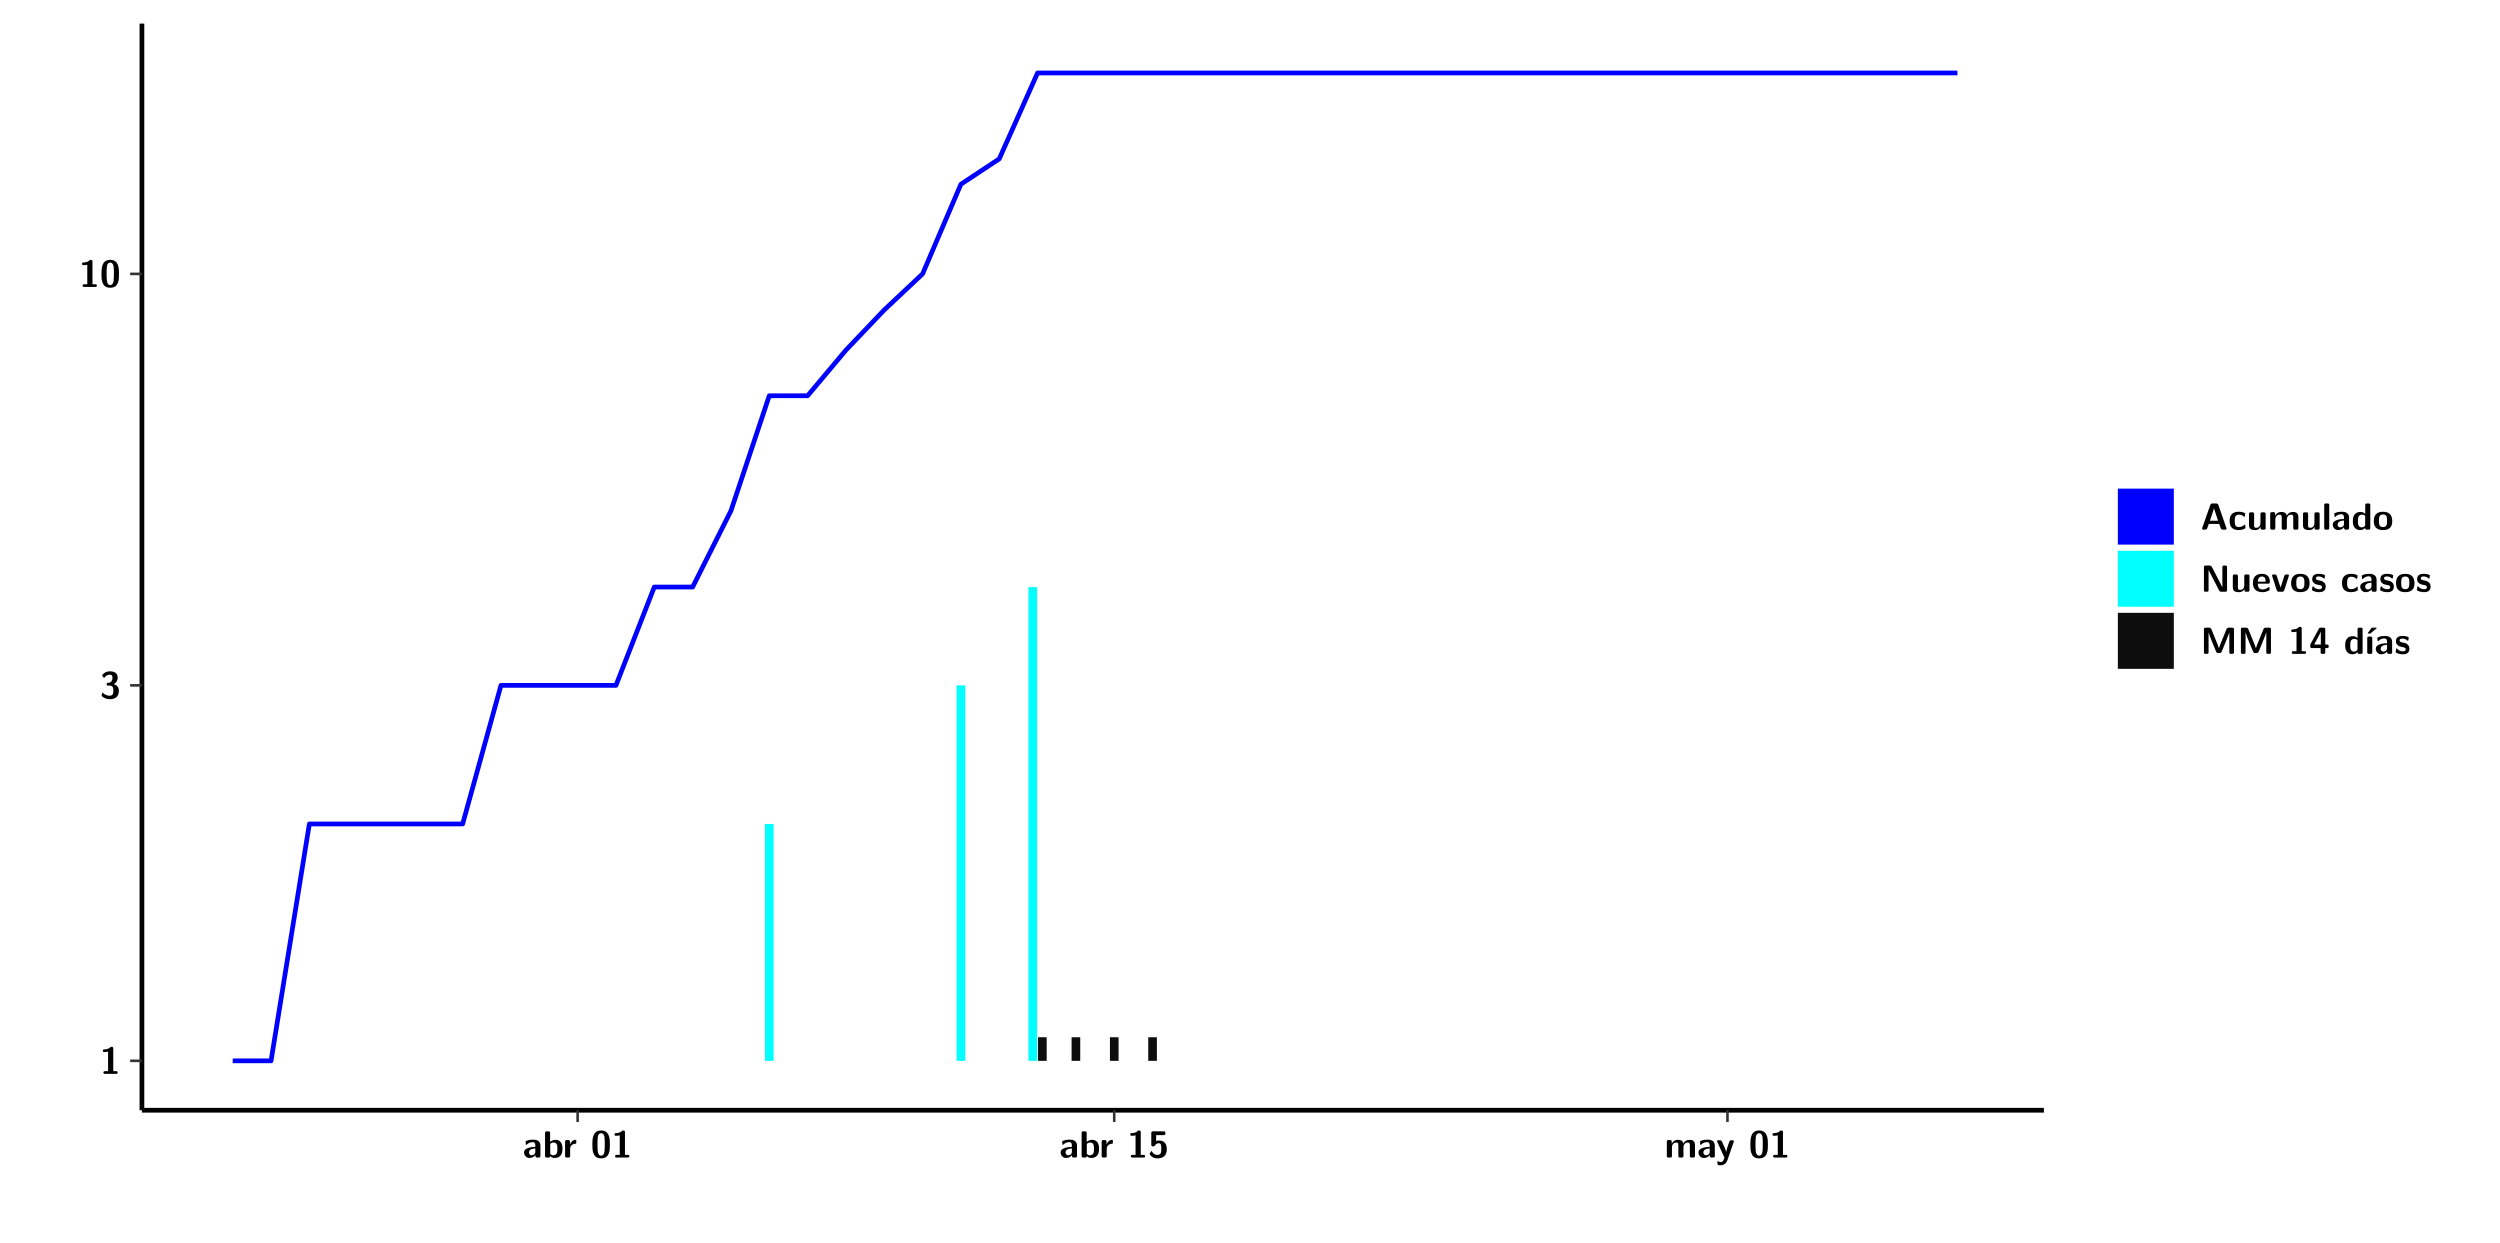
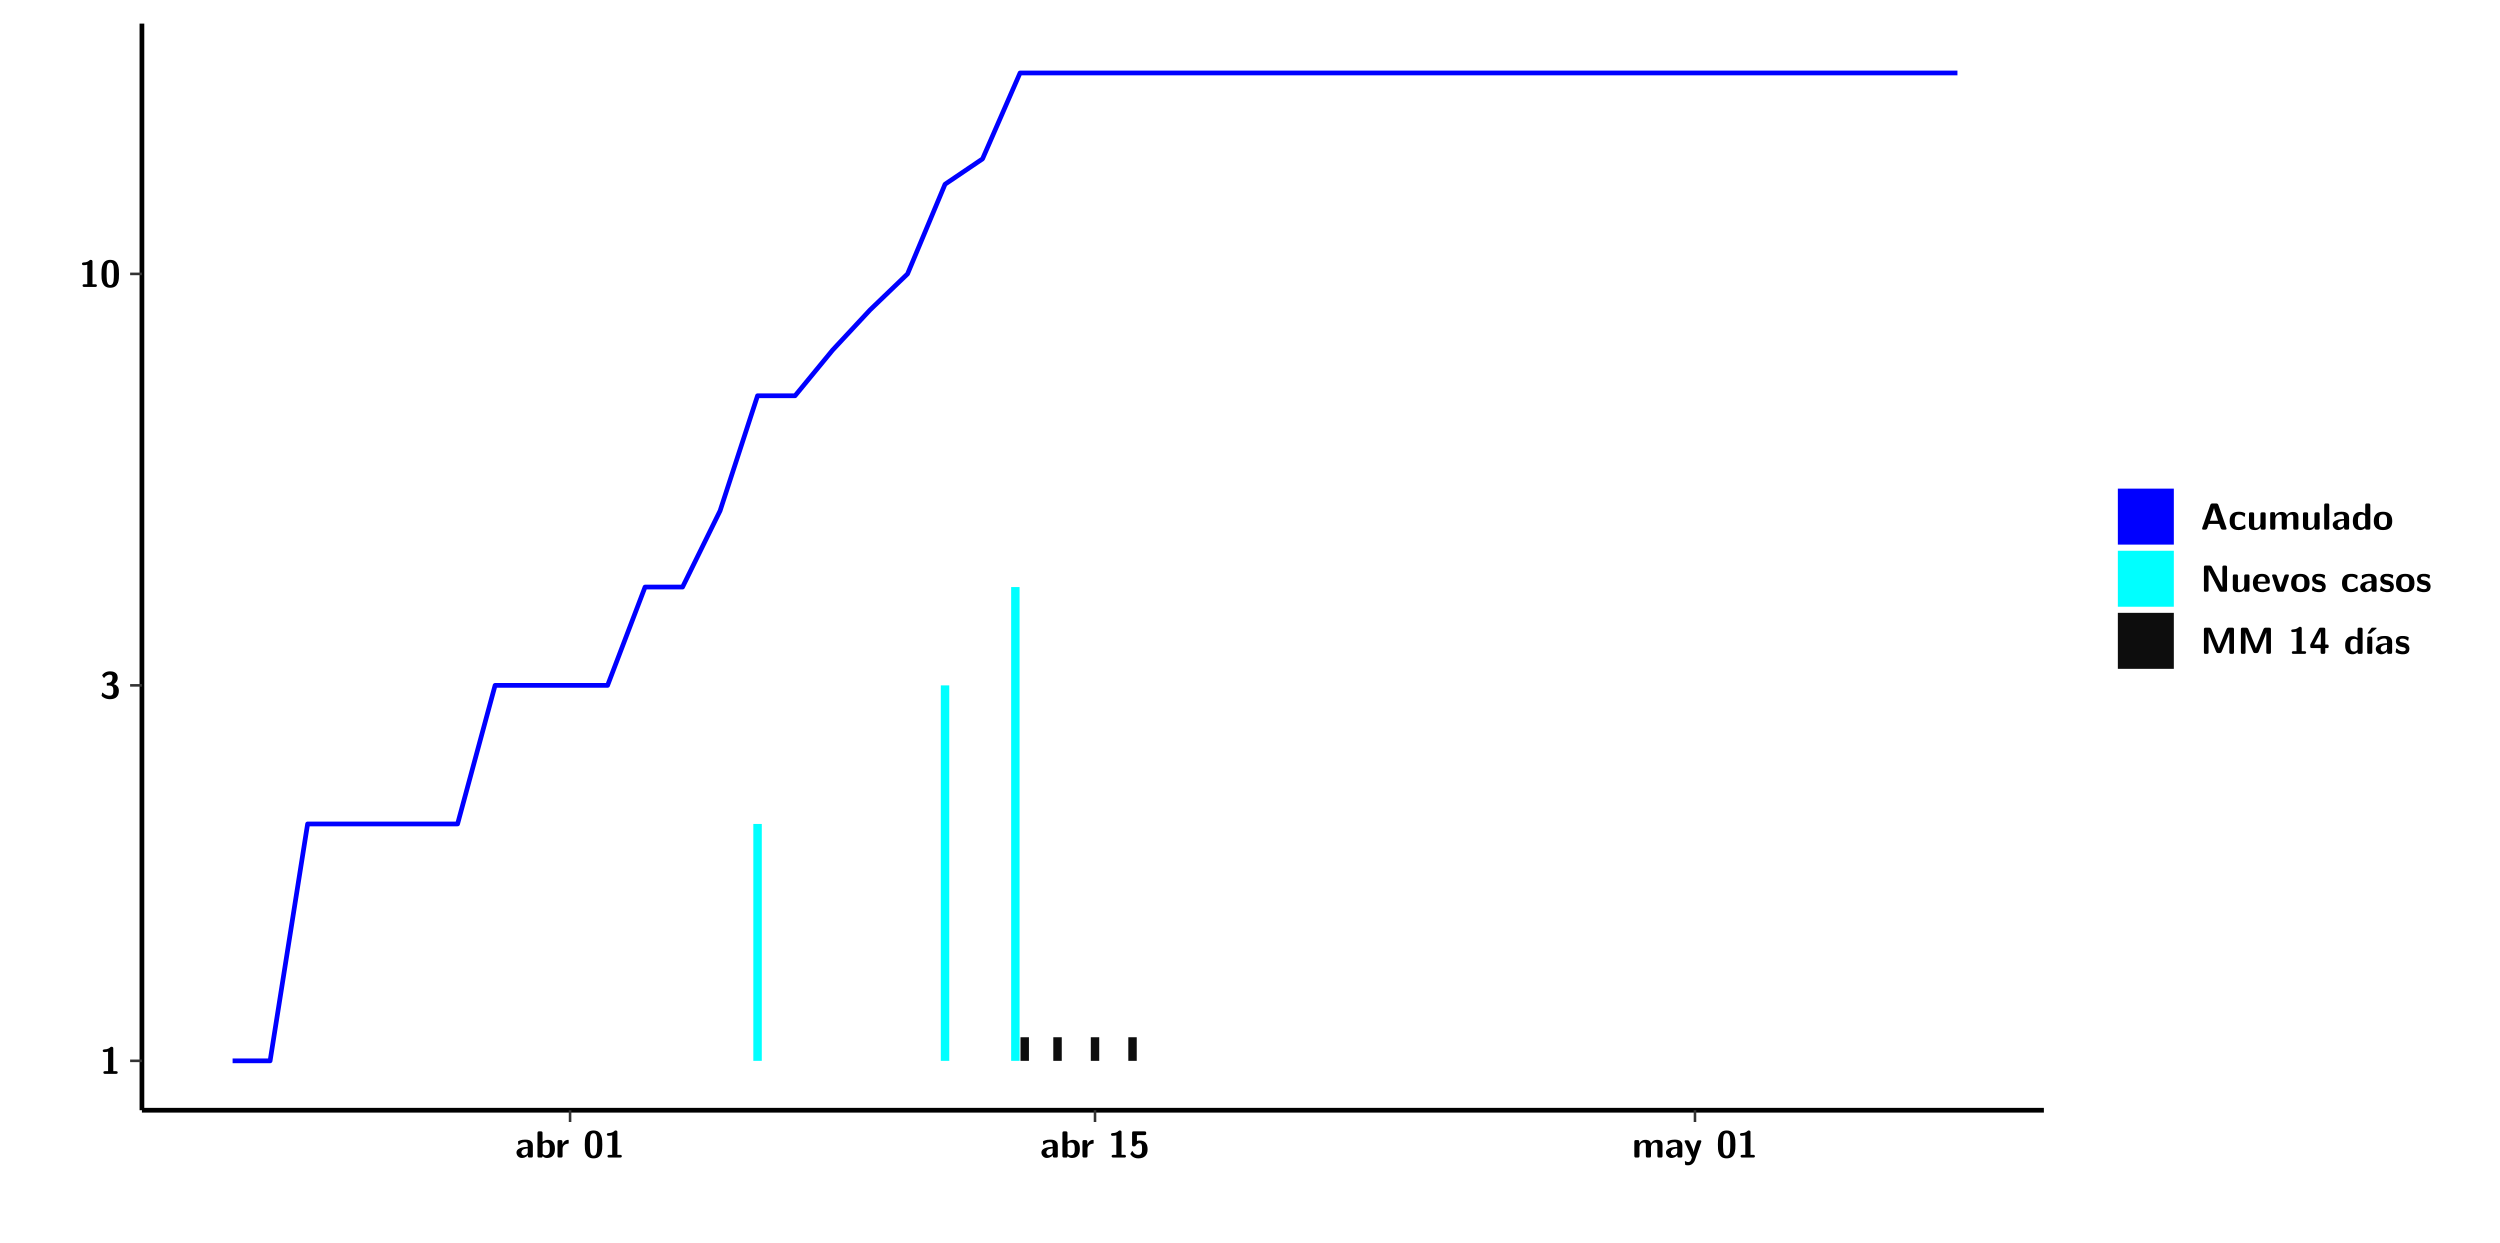
<svg xmlns="http://www.w3.org/2000/svg" xmlns:xlink="http://www.w3.org/1999/xlink" width="579.653pt" height="288pt" viewBox="0 0 579.653 288" version="1.1">
  <defs>
    <g>
      <symbol overflow="visible" id="glyph0-0">
        <path style="stroke:none;" d="" />
      </symbol>
      <symbol overflow="visible" id="glyph0-1">
        <path style="stroke:none;" d="M 3.109 -5.859 C 3.109 -6.016 3.109 -6.281 2.719 -6.281 C 2.547 -6.281 2.516 -6.266 2.406 -6.156 C 2.25 -6.016 1.922 -5.688 1.047 -5.672 C 0.891 -5.672 0.672 -5.609 0.672 -5.359 C 0.672 -5.047 0.969 -5.047 1.094 -5.047 C 1.344 -5.047 1.656 -5.078 1.906 -5.156 L 1.906 -0.625 L 1.234 -0.625 C 1.109 -0.625 0.812 -0.625 0.812 -0.312 C 0.812 0 1.109 0 1.234 0 L 3.719 0 C 3.828 0 4.141 0 4.141 -0.312 C 4.141 -0.625 3.828 -0.625 3.719 -0.625 L 3.109 -0.625 Z M 3.109 -5.859 " />
      </symbol>
      <symbol overflow="visible" id="glyph0-2">
        <path style="stroke:none;" d="M 0.844 -4.859 C 0.906 -4.766 0.953 -4.766 0.969 -4.766 C 1.031 -4.766 1.047 -4.797 1.094 -4.859 C 1.547 -5.5 2.172 -5.5 2.281 -5.5 C 2.844 -5.5 2.922 -5.203 2.922 -4.781 C 2.922 -4.656 2.922 -4.234 2.641 -3.906 C 2.438 -3.656 2.219 -3.641 1.953 -3.625 C 1.859 -3.609 1.688 -3.609 1.672 -3.578 C 1.609 -3.562 1.609 -3.5 1.609 -3.359 L 1.609 -3.203 C 1.609 -2.984 1.609 -2.969 1.844 -2.969 L 2.219 -2.969 C 3.031 -2.969 3.125 -2.469 3.125 -1.797 C 3.125 -1.203 3.062 -0.625 2.266 -0.625 C 1.984 -0.625 1.328 -0.688 0.75 -1.25 C 0.672 -1.328 0.656 -1.328 0.625 -1.328 C 0.531 -1.328 0.516 -1.25 0.516 -1.234 C 0.516 -1.234 0.406 -0.672 0.406 -0.625 C 0.406 -0.516 1.156 0.188 2.312 0.188 C 3.812 0.188 4.406 -0.609 4.406 -1.781 C 4.406 -2.562 3.984 -3.109 3.203 -3.297 C 3.906 -3.688 4.141 -4.266 4.141 -4.766 C 4.141 -6.156 2.891 -6.281 2.328 -6.281 C 1.125 -6.281 0.531 -5.422 0.531 -5.344 C 0.531 -5.297 0.594 -5.219 0.594 -5.219 Z M 0.844 -4.859 " />
      </symbol>
      <symbol overflow="visible" id="glyph0-3">
        <path style="stroke:none;" d="M 4.438 -3 C 4.438 -4.203 4.438 -6.281 2.406 -6.281 C 0.375 -6.281 0.375 -4.219 0.375 -3 C 0.375 -1.812 0.375 0.188 2.406 0.188 C 4.438 0.188 4.438 -1.781 4.438 -3 Z M 2.406 -0.438 C 1.75 -0.438 1.656 -1.25 1.625 -1.484 C 1.562 -1.953 1.562 -2.766 1.562 -3.125 C 1.562 -3.641 1.562 -4.203 1.625 -4.641 C 1.641 -4.875 1.734 -5.641 2.406 -5.641 C 3.047 -5.641 3.156 -4.906 3.188 -4.734 C 3.25 -4.281 3.25 -3.594 3.25 -3.125 C 3.25 -2.625 3.25 -1.953 3.188 -1.469 C 3.156 -1.234 3.062 -0.438 2.406 -0.438 Z M 2.406 -0.438 " />
      </symbol>
      <symbol overflow="visible" id="glyph0-4">
        <path style="stroke:none;" d="M 4.062 -2.766 C 4.062 -4.156 2.734 -4.156 2.297 -4.156 C 1.891 -4.156 1.453 -4.125 0.859 -3.891 C 0.672 -3.797 0.625 -3.781 0.625 -3.688 C 0.625 -3.625 0.688 -3.109 0.688 -3.047 C 0.703 -2.984 0.75 -2.938 0.812 -2.938 C 0.844 -2.938 0.875 -2.969 0.906 -3 C 1.281 -3.391 1.719 -3.578 2.266 -3.578 C 2.734 -3.578 2.875 -3.297 2.875 -2.781 L 2.875 -2.469 C 2.562 -2.469 0.266 -2.453 0.266 -1.172 C 0.266 -0.547 0.766 0.094 1.531 0.094 C 1.828 0.094 2.484 0.016 2.906 -0.594 L 2.906 -0.422 C 2.906 -0.141 2.969 0 3.328 0 L 3.641 0 C 3.984 0 4.062 -0.109 4.062 -0.422 Z M 2.875 -1.344 C 2.875 -0.531 2.047 -0.531 2.016 -0.531 C 1.641 -0.531 1.406 -0.844 1.406 -1.188 C 1.406 -2.047 2.625 -2.109 2.875 -2.109 Z M 2.875 -1.344 " />
      </symbol>
      <symbol overflow="visible" id="glyph0-5">
        <path style="stroke:none;" d="M 1.703 -5.656 C 1.703 -5.938 1.641 -6.078 1.281 -6.078 L 0.953 -6.078 C 0.641 -6.078 0.531 -5.984 0.531 -5.656 L 0.531 -0.422 C 0.531 -0.109 0.625 0 0.953 0 L 1.312 0 C 1.453 0 1.719 0 1.734 -0.344 C 2.125 0.094 2.578 0.094 2.719 0.094 C 4.578 0.094 4.578 -1.594 4.578 -2.031 C 4.578 -2.453 4.578 -4.109 2.938 -4.109 C 2.219 -4.109 1.781 -3.703 1.703 -3.625 Z M 1.734 -3.172 C 1.844 -3.281 2.109 -3.484 2.5 -3.484 C 3.391 -3.484 3.391 -2.672 3.391 -2.016 C 3.391 -1.375 3.391 -0.531 2.406 -0.531 C 2.047 -0.531 1.828 -0.75 1.734 -0.875 Z M 1.734 -3.172 " />
      </symbol>
      <symbol overflow="visible" id="glyph0-6">
        <path style="stroke:none;" d="M 1.703 -2.016 C 1.703 -2.844 2.391 -3.188 2.938 -3.219 C 3.109 -3.234 3.125 -3.234 3.125 -3.469 L 3.125 -3.875 C 3.125 -4.047 3.125 -4.109 2.969 -4.109 C 2.719 -4.109 2.078 -4.031 1.672 -3.078 L 1.656 -3.078 L 1.656 -3.641 C 1.656 -3.922 1.594 -4.062 1.234 -4.062 L 0.953 -4.062 C 0.641 -4.062 0.531 -3.969 0.531 -3.641 L 0.531 -0.422 C 0.531 -0.109 0.625 0 0.953 0 L 1.281 0 C 1.609 0 1.703 -0.109 1.703 -0.422 Z M 1.703 -2.016 " />
      </symbol>
      <symbol overflow="visible" id="glyph0-7">
        <path style="stroke:none;" d="M 1.859 -5.203 L 3.578 -5.203 C 4 -5.203 4 -5.406 4 -5.641 C 4 -5.875 4 -6.078 3.578 -6.078 L 1.141 -6.078 C 0.875 -6.078 0.734 -6.031 0.734 -5.688 L 0.734 -3 C 0.734 -2.609 0.922 -2.594 1.172 -2.594 C 1.391 -2.594 1.469 -2.594 1.594 -2.812 C 1.812 -3.141 2.109 -3.328 2.469 -3.328 C 3.047 -3.328 3.047 -2.656 3.047 -1.969 C 3.047 -1.297 3.047 -0.625 2.125 -0.625 C 1.844 -0.625 1.25 -0.703 0.906 -1.406 C 0.875 -1.453 0.844 -1.5 0.781 -1.5 C 0.719 -1.5 0.703 -1.469 0.656 -1.391 C 0.531 -1.188 0.328 -0.891 0.328 -0.828 C 0.328 -0.75 0.891 0.188 2.141 0.188 C 3.562 0.188 4.328 -0.516 4.328 -1.938 C 4.328 -3.094 3.844 -3.953 2.5 -3.953 C 2.281 -3.953 2.078 -3.922 1.859 -3.844 Z M 1.859 -5.203 " />
      </symbol>
      <symbol overflow="visible" id="glyph0-8">
        <path style="stroke:none;" d="M 7.062 -2.844 C 7.062 -3.75 6.672 -4.109 5.781 -4.109 C 5.156 -4.109 4.688 -3.828 4.359 -3.25 C 4.219 -4.078 3.484 -4.109 3.109 -4.109 C 2.938 -4.109 2.578 -4.109 2.188 -3.828 C 1.906 -3.625 1.734 -3.344 1.672 -3.203 L 1.672 -3.641 C 1.672 -3.922 1.609 -4.062 1.25 -4.062 L 0.953 -4.062 C 0.625 -4.062 0.531 -3.969 0.531 -3.641 L 0.531 -0.422 C 0.531 -0.109 0.625 0 0.953 0 L 1.297 0 C 1.625 0 1.719 -0.109 1.719 -0.422 L 1.719 -2.359 C 1.719 -3.141 2.25 -3.484 2.688 -3.484 C 3.109 -3.484 3.203 -3.297 3.203 -2.828 L 3.203 -0.422 C 3.203 -0.109 3.297 0 3.625 0 L 3.969 0 C 4.297 0 4.391 -0.109 4.391 -0.422 L 4.391 -2.359 C 4.391 -3.141 4.922 -3.484 5.359 -3.484 C 5.781 -3.484 5.875 -3.297 5.875 -2.828 L 5.875 -0.422 C 5.875 -0.109 5.969 0 6.297 0 L 6.641 0 C 6.984 0 7.062 -0.109 7.062 -0.422 Z M 7.062 -2.844 " />
      </symbol>
      <symbol overflow="visible" id="glyph0-9">
        <path style="stroke:none;" d="M 4.109 -3.609 C 4.141 -3.719 4.141 -3.734 4.141 -3.781 C 4.141 -4.016 3.906 -4.016 3.797 -4.016 L 3.609 -4.016 C 3.469 -4.016 3.266 -4.016 3.141 -3.812 C 3.109 -3.766 2.406 -1.828 2.359 -1.25 L 2.344 -1.25 C 2.312 -1.672 1.953 -2.484 1.562 -3.328 C 1.328 -3.891 1.266 -4.016 0.828 -4.016 L 0.594 -4.016 C 0.469 -4.016 0.25 -4.016 0.25 -3.781 C 0.25 -3.75 0.281 -3.688 0.297 -3.641 L 1.953 0 C 1.891 0.188 1.859 0.281 1.828 0.375 C 1.734 0.656 1.578 1.047 1.109 1.047 C 0.812 1.047 0.609 0.922 0.516 0.875 C 0.469 0.844 0.453 0.828 0.422 0.828 C 0.391 0.828 0.312 0.859 0.312 0.969 C 0.312 1.031 0.375 1.641 0.391 1.672 C 0.469 1.781 0.953 1.797 1.094 1.797 C 2.172 1.797 2.609 0.766 2.672 0.547 Z M 4.109 -3.609 " />
      </symbol>
      <symbol overflow="visible" id="glyph0-10">
        <path style="stroke:none;" d="M 4.156 -5.703 C 4.031 -6.078 3.766 -6.078 3.594 -6.078 L 2.828 -6.078 C 2.641 -6.078 2.391 -6.078 2.266 -5.703 L 0.406 -0.406 C 0.375 -0.297 0.375 -0.281 0.375 -0.234 C 0.375 0 0.594 0 0.703 0 L 1.031 0 C 1.188 0 1.453 0 1.578 -0.344 L 1.922 -1.328 L 4.344 -1.328 L 4.641 -0.484 C 4.75 -0.172 4.812 0 5.234 0 L 5.703 0 C 5.828 0 6.047 0 6.047 -0.234 C 6.047 -0.281 6.047 -0.297 6 -0.406 Z M 2.812 -3.938 C 2.938 -4.328 3.062 -4.656 3.125 -4.969 L 3.141 -4.969 C 3.188 -4.766 3.188 -4.75 3.25 -4.547 L 4.078 -2.078 L 2.188 -2.078 Z M 2.812 -3.938 " />
      </symbol>
      <symbol overflow="visible" id="glyph0-11">
        <path style="stroke:none;" d="M 4 -0.438 C 4 -0.531 3.969 -0.938 3.953 -1.047 C 3.953 -1.078 3.938 -1.172 3.844 -1.172 C 3.812 -1.172 3.797 -1.172 3.703 -1.078 C 3.562 -0.953 3.141 -0.594 2.422 -0.594 C 1.516 -0.594 1.516 -1.469 1.516 -2.031 C 1.516 -2.75 1.562 -3.484 2.453 -3.484 C 3.031 -3.484 3.266 -3.344 3.578 -3.078 C 3.688 -2.984 3.703 -2.984 3.734 -2.984 C 3.828 -2.984 3.844 -3.062 3.844 -3.094 C 3.859 -3.172 3.953 -3.656 3.953 -3.703 C 3.953 -3.781 3.891 -3.812 3.75 -3.891 C 3.328 -4.078 3.062 -4.156 2.453 -4.156 C 1.141 -4.156 0.328 -3.547 0.328 -2.016 C 0.328 -0.562 1.078 0.094 2.406 0.094 C 2.641 0.094 3.172 0.094 3.75 -0.203 C 4 -0.344 4 -0.344 4 -0.438 Z M 4 -0.438 " />
      </symbol>
      <symbol overflow="visible" id="glyph0-12">
        <path style="stroke:none;" d="M 4.391 -3.594 C 4.391 -3.875 4.328 -4.016 3.969 -4.016 L 3.609 -4.016 C 3.281 -4.016 3.188 -3.906 3.188 -3.594 L 3.188 -1.516 C 3.188 -0.938 2.891 -0.438 2.266 -0.438 C 1.766 -0.438 1.719 -0.562 1.719 -1.031 L 1.719 -3.594 C 1.719 -3.875 1.656 -4.016 1.297 -4.016 L 0.953 -4.016 C 0.625 -4.016 0.531 -3.922 0.531 -3.594 L 0.531 -1.109 C 0.531 -0.172 1.031 0.094 1.953 0.094 C 2.188 0.094 2.812 0.094 3.219 -0.656 L 3.219 -0.422 C 3.219 -0.141 3.281 0 3.641 0 L 3.969 0 C 4.297 0 4.391 -0.109 4.391 -0.422 Z M 4.391 -3.594 " />
      </symbol>
      <symbol overflow="visible" id="glyph0-13">
        <path style="stroke:none;" d="M 1.703 -5.656 C 1.703 -5.938 1.641 -6.078 1.281 -6.078 L 0.953 -6.078 C 0.641 -6.078 0.531 -5.984 0.531 -5.656 L 0.531 -0.422 C 0.531 -0.109 0.625 0 0.953 0 L 1.281 0 C 1.609 0 1.703 -0.109 1.703 -0.422 Z M 1.703 -5.656 " />
      </symbol>
      <symbol overflow="visible" id="glyph0-14">
        <path style="stroke:none;" d="M 4.375 -5.656 C 4.375 -5.938 4.312 -6.078 3.953 -6.078 L 3.625 -6.078 C 3.297 -6.078 3.203 -5.969 3.203 -5.656 L 3.203 -3.672 C 2.812 -4.047 2.375 -4.109 2.109 -4.109 C 0.328 -4.109 0.328 -2.422 0.328 -2 C 0.328 -1.594 0.328 0.094 2.062 0.094 C 2.422 0.094 2.812 -0.016 3.188 -0.406 C 3.188 -0.094 3.297 0 3.609 0 L 3.953 0 C 4.281 0 4.375 -0.109 4.375 -0.422 Z M 3.188 -1.094 C 3.188 -0.953 3.188 -0.875 2.922 -0.688 C 2.703 -0.547 2.5 -0.531 2.406 -0.531 C 1.516 -0.531 1.516 -1.344 1.516 -2 C 1.516 -2.656 1.516 -3.484 2.5 -3.484 C 2.75 -3.484 2.984 -3.391 3.188 -3.203 Z M 3.188 -1.094 " />
      </symbol>
      <symbol overflow="visible" id="glyph0-15">
        <path style="stroke:none;" d="M 4.547 -1.969 C 4.547 -3.406 3.844 -4.156 2.406 -4.156 C 0.953 -4.156 0.266 -3.391 0.266 -1.969 C 0.266 -0.547 1.031 0.094 2.406 0.094 C 3.781 0.094 4.547 -0.531 4.547 -1.969 Z M 2.406 -0.594 C 1.469 -0.594 1.469 -1.375 1.469 -2.078 C 1.469 -2.75 1.469 -3.531 2.406 -3.531 C 3.344 -3.531 3.344 -2.766 3.344 -2.078 C 3.344 -1.391 3.344 -0.594 2.406 -0.594 Z M 2.406 -0.594 " />
      </symbol>
      <symbol overflow="visible" id="glyph0-16">
        <path style="stroke:none;" d="M 2.656 -5.734 C 2.469 -6.078 2.203 -6.078 2.031 -6.078 L 1.219 -6.078 C 0.906 -6.078 0.797 -5.984 0.797 -5.656 L 0.797 -0.422 C 0.797 -0.109 0.891 0 1.219 0 L 1.453 0 C 1.781 0 1.875 -0.109 1.875 -0.422 L 1.875 -5.016 L 1.891 -5.016 L 4.297 -0.344 C 4.484 0 4.75 0 4.922 0 L 5.734 0 C 6.062 0 6.156 -0.109 6.156 -0.422 L 6.156 -5.656 C 6.156 -5.938 6.094 -6.078 5.734 -6.078 L 5.5 -6.078 C 5.156 -6.078 5.078 -5.969 5.078 -5.656 L 5.078 -1.062 L 5.062 -1.062 Z M 2.656 -5.734 " />
      </symbol>
      <symbol overflow="visible" id="glyph0-17">
        <path style="stroke:none;" d="M 3.781 -1.875 C 3.984 -1.875 4.203 -1.891 4.203 -2.281 C 4.203 -3.406 3.672 -4.156 2.359 -4.156 C 0.969 -4.156 0.266 -3.375 0.266 -2.047 C 0.266 -0.609 1.109 0.094 2.484 0.094 C 2.812 0.094 3.312 0.047 3.891 -0.234 C 4.078 -0.328 4.141 -0.359 4.141 -0.469 C 4.141 -0.531 4.125 -0.781 4.109 -0.844 C 4.078 -1.125 4.062 -1.125 3.984 -1.125 C 3.953 -1.125 3.938 -1.125 3.844 -1.047 C 3.328 -0.594 2.797 -0.531 2.516 -0.531 C 1.531 -0.531 1.422 -1.312 1.391 -1.875 Z M 1.406 -2.344 C 1.422 -2.875 1.609 -3.531 2.359 -3.531 C 3.062 -3.531 3.203 -3.031 3.219 -2.344 Z M 1.406 -2.344 " />
      </symbol>
      <symbol overflow="visible" id="glyph0-18">
        <path style="stroke:none;" d="M 4.109 -3.609 C 4.141 -3.719 4.141 -3.75 4.141 -3.766 C 4.141 -4.016 3.922 -4.016 3.797 -4.016 L 3.609 -4.016 C 3.25 -4.016 3.141 -3.891 3.062 -3.641 L 2.203 -0.984 L 1.328 -3.641 C 1.266 -3.828 1.203 -4.016 0.781 -4.016 L 0.578 -4.016 C 0.453 -4.016 0.234 -4.016 0.234 -3.766 C 0.234 -3.75 0.234 -3.719 0.266 -3.609 L 1.312 -0.375 C 1.438 0 1.703 0 1.859 0 L 2.5 0 C 2.672 0 2.938 0 3.062 -0.375 Z M 4.109 -3.609 " />
      </symbol>
      <symbol overflow="visible" id="glyph0-19">
        <path style="stroke:none;" d="M 3.469 -1.234 C 3.469 -1.734 3.203 -2.031 3.047 -2.172 C 2.703 -2.484 2.391 -2.547 2.031 -2.609 C 1.547 -2.703 1.188 -2.766 1.188 -3.109 C 1.188 -3.469 1.484 -3.547 1.828 -3.547 C 2.406 -3.547 2.719 -3.328 2.953 -3.125 C 3.047 -3.047 3.062 -3.047 3.094 -3.047 C 3.188 -3.047 3.203 -3.125 3.203 -3.156 C 3.219 -3.219 3.312 -3.719 3.312 -3.766 C 3.312 -3.906 2.844 -4.031 2.75 -4.062 C 2.406 -4.156 2.125 -4.156 1.891 -4.156 C 1.5 -4.156 0.328 -4.156 0.328 -2.906 C 0.328 -2.484 0.516 -2.219 0.75 -2 C 1.062 -1.734 1.406 -1.672 1.906 -1.562 C 2.156 -1.531 2.609 -1.453 2.609 -1.062 C 2.609 -0.656 2.266 -0.594 1.922 -0.594 C 1.531 -0.594 1.047 -0.703 0.625 -1.188 C 0.594 -1.234 0.562 -1.266 0.516 -1.266 C 0.422 -1.266 0.406 -1.188 0.391 -1.125 C 0.375 -1.016 0.266 -0.516 0.266 -0.422 C 0.266 -0.266 0.922 -0.062 0.922 -0.047 C 1.406 0.094 1.766 0.094 1.922 0.094 C 2.359 0.094 3.469 0.062 3.469 -1.234 Z M 3.469 -1.234 " />
      </symbol>
      <symbol overflow="visible" id="glyph0-20">
        <path style="stroke:none;" d="M 4.859 -2.859 C 4.688 -2.422 4.359 -1.609 4.281 -1.312 C 4.203 -1.625 3.844 -2.484 3.656 -2.953 L 2.531 -5.719 C 2.391 -6.078 2.109 -6.078 1.953 -6.078 L 1.219 -6.078 C 0.906 -6.078 0.797 -5.984 0.797 -5.656 L 0.797 -0.422 C 0.797 -0.109 0.891 0 1.219 0 L 1.453 0 C 1.781 0 1.875 -0.109 1.875 -0.422 L 1.875 -4.953 L 1.891 -4.953 C 1.984 -4.562 2.375 -3.578 2.578 -3.062 L 3.609 -0.562 C 3.766 -0.188 3.969 -0.188 4.266 -0.188 C 4.562 -0.188 4.781 -0.188 4.938 -0.562 L 6.062 -3.328 C 6.141 -3.531 6.625 -4.719 6.672 -4.953 L 6.688 -4.953 L 6.688 -0.422 C 6.688 -0.141 6.75 0 7.109 0 L 7.344 0 C 7.672 0 7.766 -0.109 7.766 -0.422 L 7.766 -5.656 C 7.766 -5.938 7.703 -6.078 7.344 -6.078 L 6.609 -6.078 C 6.391 -6.078 6.172 -6.062 6.016 -5.703 Z M 4.859 -2.859 " />
      </symbol>
      <symbol overflow="visible" id="glyph0-21">
        <path style="stroke:none;" d="M 0.344 -2.297 C 0.266 -2.172 0.266 -2.141 0.266 -1.984 L 0.266 -1.766 C 0.266 -1.484 0.328 -1.344 0.688 -1.344 L 2.672 -1.344 L 2.672 -0.422 C 2.672 -0.141 2.719 0 3.078 0 L 3.328 0 C 3.656 0 3.75 -0.109 3.75 -0.422 L 3.75 -1.344 L 4.125 -1.344 C 4.391 -1.344 4.547 -1.406 4.547 -1.75 C 4.547 -2.078 4.422 -2.172 4.125 -2.172 L 3.75 -2.172 L 3.75 -5.656 C 3.75 -5.984 3.656 -6.078 3.328 -6.078 L 2.688 -6.078 C 2.531 -6.078 2.391 -6.078 2.281 -5.875 Z M 1.188 -2.172 C 2.578 -4.75 2.672 -5.016 2.703 -5.156 L 2.719 -5.156 L 2.719 -2.172 Z M 1.188 -2.172 " />
      </symbol>
      <symbol overflow="visible" id="glyph0-22">
        <path style="stroke:none;" d="M 3.906 -5.844 C 3.953 -5.875 4 -5.922 4 -5.969 C 4 -6.078 3.906 -6.078 3.766 -6.078 L 3.047 -6.078 C 2.875 -6.078 2.859 -6.078 2.781 -5.984 L 2.031 -4.953 C 1.953 -4.859 1.953 -4.844 1.953 -4.828 C 1.953 -4.703 2.047 -4.703 2.188 -4.703 L 2.516 -4.703 Z M 3.906 -5.844 " />
      </symbol>
      <symbol overflow="visible" id="glyph0-23">
        <path style="stroke:none;" d="M 1.703 -3.594 C 1.703 -3.875 1.641 -4.016 1.281 -4.016 L 0.953 -4.016 C 0.641 -4.016 0.531 -3.922 0.531 -3.594 L 0.531 -0.422 C 0.531 -0.109 0.625 0 0.953 0 L 1.281 0 C 1.609 0 1.703 -0.109 1.703 -0.422 Z M 1.703 -3.594 " />
      </symbol>
    </g>
    <clipPath id="clip1">
      <path d="M 0 0 L 576.008 0 L 576.008 288 L 0 288 Z M 0 0 " />
    </clipPath>
    <clipPath id="clip2">
      <path d="M 32.906 5.477 L 473.898 5.477 L 473.898 257.414 L 32.906 257.414 Z M 32.906 5.477 " />
    </clipPath>
  </defs>
  <g id="surface1">
    <g clip-path="url(#clip1)" clip-rule="nonzero">
      <path style="fill-rule:nonzero;fill:rgb(100%,100%,100%);fill-opacity:1;stroke-width:0.598;stroke-linecap:round;stroke-linejoin:round;stroke:rgb(100%,100%,100%);stroke-opacity:1;stroke-miterlimit:10;" d="M 0 0 L 0 288.004 L 576.008 288.004 L 576.008 0 Z M 0 0 " transform="matrix(1,0,0,-1,0,288)" />
    </g>
    <g clip-path="url(#clip2)" clip-rule="nonzero">
      <path style=" stroke:none;fill-rule:nonzero;fill:rgb(100%,100%,100%);fill-opacity:1;" d="M 32.906 257.414 L 32.906 5.477 L 473.898 5.477 L 473.898 257.414 Z M 32.906 257.414 " />
    </g>
-     <path style=" stroke:none;fill-rule:nonzero;fill:rgb(0%,100%,100%);fill-opacity:1;" d="M 177.367 245.969 L 177.367 191.043 L 179.371 191.043 L 179.371 245.969 Z M 177.367 245.969 " />
-     <path style=" stroke:none;fill-rule:nonzero;fill:rgb(0%,100%,100%);fill-opacity:1;" d="M 221.801 245.969 L 221.801 158.914 L 223.805 158.914 L 223.805 245.969 Z M 221.801 245.969 " />
-     <path style=" stroke:none;fill-rule:nonzero;fill:rgb(0%,100%,100%);fill-opacity:1;" d="M 238.457 245.969 L 238.457 136.117 L 240.461 136.117 L 240.461 245.969 Z M 238.457 245.969 " />
-     <path style=" stroke:none;fill-rule:nonzero;fill:rgb(4.999%,4.999%,4.999%);fill-opacity:1;" d="M 240.68 245.969 L 240.68 240.496 L 242.684 240.496 L 242.684 245.969 Z M 240.68 245.969 " />
-     <path style=" stroke:none;fill-rule:nonzero;fill:rgb(4.999%,4.999%,4.999%);fill-opacity:1;" d="M 248.461 245.969 L 248.461 240.496 L 250.465 240.496 L 250.465 245.969 Z M 248.461 245.969 " />
-     <path style=" stroke:none;fill-rule:nonzero;fill:rgb(4.999%,4.999%,4.999%);fill-opacity:1;" d="M 257.348 245.969 L 257.348 240.496 L 259.352 240.496 L 259.352 245.969 Z M 257.348 245.969 " />
-     <path style=" stroke:none;fill-rule:nonzero;fill:rgb(4.999%,4.999%,4.999%);fill-opacity:1;" d="M 266.234 245.969 L 266.234 240.496 L 268.238 240.496 L 268.238 245.969 Z M 266.234 245.969 " />
-     <path style="fill:none;stroke-width:1.096;stroke-linecap:butt;stroke-linejoin:round;stroke:rgb(0%,0%,100%);stroke-opacity:1;stroke-miterlimit:10;" d="M 53.957 42.031 L 62.844 42.031 L 71.73 96.957 L 107.27 96.957 L 116.156 129.086 L 142.816 129.086 L 151.703 151.883 L 160.59 151.883 L 169.477 169.566 L 178.363 196.238 L 187.25 196.238 L 196.137 206.816 L 205.023 216.141 L 213.91 224.492 L 222.797 245.285 L 231.684 251.16 L 240.57 271.078 L 453.855 271.078 " transform="matrix(1,0,0,-1,0,288)" />
+     <path style=" stroke:none;fill-rule:nonzero;fill:rgb(0%,100%,100%);fill-opacity:1;" d="M 174.668 245.969 L 174.668 191.043 L 176.629 191.043 L 176.629 245.969 Z M 174.668 245.969 " />
+     <path style=" stroke:none;fill-rule:nonzero;fill:rgb(0%,100%,100%);fill-opacity:1;" d="M 218.137 245.969 L 218.137 158.914 L 220.098 158.914 L 220.098 245.969 Z M 218.137 245.969 " />
+     <path style=" stroke:none;fill-rule:nonzero;fill:rgb(0%,100%,100%);fill-opacity:1;" d="M 234.445 245.969 L 234.445 136.117 L 236.398 136.117 L 236.398 245.969 Z M 234.445 245.969 " />
+     <path style=" stroke:none;fill-rule:nonzero;fill:rgb(4.999%,4.999%,4.999%);fill-opacity:1;" d="M 236.617 245.969 L 236.617 240.496 L 238.57 240.496 L 238.57 245.969 Z M 236.617 245.969 " />
+     <path style=" stroke:none;fill-rule:nonzero;fill:rgb(4.999%,4.999%,4.999%);fill-opacity:1;" d="M 244.219 245.969 L 244.219 240.496 L 246.18 240.496 L 246.18 245.969 Z M 244.219 245.969 " />
+     <path style=" stroke:none;fill-rule:nonzero;fill:rgb(4.999%,4.999%,4.999%);fill-opacity:1;" d="M 252.914 245.969 L 252.914 240.496 L 254.867 240.496 L 254.867 245.969 Z M 252.914 245.969 " />
+     <path style=" stroke:none;fill-rule:nonzero;fill:rgb(4.999%,4.999%,4.999%);fill-opacity:1;" d="M 261.613 245.969 L 261.613 240.496 L 263.566 240.496 L 263.566 245.969 Z M 261.613 245.969 " />
+     <path style="fill:none;stroke-width:1.096;stroke-linecap:butt;stroke-linejoin:round;stroke:rgb(0%,0%,100%);stroke-opacity:1;stroke-miterlimit:10;" d="M 53.93 42.031 L 62.625 42.031 L 71.324 96.957 L 106.094 96.957 L 114.793 129.086 L 140.875 129.086 L 149.562 151.883 L 158.258 151.883 L 166.957 169.566 L 175.645 196.238 L 184.34 196.238 L 193.039 206.816 L 201.727 216.141 L 210.422 224.492 L 219.121 245.285 L 227.809 251.16 L 236.508 271.078 L 453.855 271.078 " transform="matrix(1,0,0,-1,0,288)" />
    <path style="fill:none;stroke-width:1.096;stroke-linecap:butt;stroke-linejoin:round;stroke:rgb(0%,0%,0%);stroke-opacity:1;stroke-miterlimit:10;" d="M 32.906 30.586 L 32.906 282.523 " transform="matrix(1,0,0,-1,0,288)" />
    <g style="fill:rgb(0%,0%,0%);fill-opacity:1;">
      <use xlink:href="#glyph0-1" x="23.153" y="248.986" />
    </g>
    <g style="fill:rgb(0%,0%,0%);fill-opacity:1;">
      <use xlink:href="#glyph0-2" x="23.153" y="161.933" />
    </g>
    <g style="fill:rgb(0%,0%,0%);fill-opacity:1;">
      <use xlink:href="#glyph0-1" x="18.331" y="66.531" />
      <use xlink:href="#glyph0-3" x="23.153" y="66.531" />
    </g>
    <path style="fill:none;stroke-width:0.598;stroke-linecap:butt;stroke-linejoin:round;stroke:rgb(20%,20%,20%);stroke-opacity:1;stroke-miterlimit:10;" d="M 30.168 42.031 L 32.906 42.031 " transform="matrix(1,0,0,-1,0,288)" />
    <path style="fill:none;stroke-width:0.598;stroke-linecap:butt;stroke-linejoin:round;stroke:rgb(20%,20%,20%);stroke-opacity:1;stroke-miterlimit:10;" d="M 30.168 129.086 L 32.906 129.086 " transform="matrix(1,0,0,-1,0,288)" />
    <path style="fill:none;stroke-width:0.598;stroke-linecap:butt;stroke-linejoin:round;stroke:rgb(20%,20%,20%);stroke-opacity:1;stroke-miterlimit:10;" d="M 30.168 224.492 L 32.906 224.492 " transform="matrix(1,0,0,-1,0,288)" />
    <path style="fill:none;stroke-width:1.096;stroke-linecap:butt;stroke-linejoin:round;stroke:rgb(0%,0%,0%);stroke-opacity:1;stroke-miterlimit:10;" d="M 32.906 30.586 L 473.898 30.586 " transform="matrix(1,0,0,-1,0,288)" />
-     <path style="fill:none;stroke-width:0.598;stroke-linecap:butt;stroke-linejoin:round;stroke:rgb(20%,20%,20%);stroke-opacity:1;stroke-miterlimit:10;" d="M 133.93 27.848 L 133.93 30.586 " transform="matrix(1,0,0,-1,0,288)" />
-     <path style="fill:none;stroke-width:0.598;stroke-linecap:butt;stroke-linejoin:round;stroke:rgb(20%,20%,20%);stroke-opacity:1;stroke-miterlimit:10;" d="M 258.344 27.848 L 258.344 30.586 " transform="matrix(1,0,0,-1,0,288)" />
-     <path style="fill:none;stroke-width:0.598;stroke-linecap:butt;stroke-linejoin:round;stroke:rgb(20%,20%,20%);stroke-opacity:1;stroke-miterlimit:10;" d="M 400.531 27.848 L 400.531 30.586 " transform="matrix(1,0,0,-1,0,288)" />
-     <g style="fill:rgb(0%,0%,0%);fill-opacity:1;">
-       <use xlink:href="#glyph0-4" x="121.24" y="268.394" />
-       <use xlink:href="#glyph0-5" x="125.843" y="268.394" />
-     </g>
-     <g style="fill:rgb(0%,0%,0%);fill-opacity:1;">
-       <use xlink:href="#glyph0-6" x="130.49" y="268.394" />
-     </g>
-     <g style="fill:rgb(0%,0%,0%);fill-opacity:1;">
-       <use xlink:href="#glyph0-3" x="136.971" y="268.394" />
-       <use xlink:href="#glyph0-1" x="141.793" y="268.394" />
-     </g>
-     <g style="fill:rgb(0%,0%,0%);fill-opacity:1;">
-       <use xlink:href="#glyph0-4" x="245.653" y="268.394" />
-       <use xlink:href="#glyph0-5" x="250.256" y="268.394" />
-     </g>
-     <g style="fill:rgb(0%,0%,0%);fill-opacity:1;">
-       <use xlink:href="#glyph0-6" x="254.903" y="268.394" />
-     </g>
-     <g style="fill:rgb(0%,0%,0%);fill-opacity:1;">
-       <use xlink:href="#glyph0-1" x="261.384" y="268.394" />
-       <use xlink:href="#glyph0-7" x="266.206" y="268.394" />
-     </g>
-     <g style="fill:rgb(0%,0%,0%);fill-opacity:1;">
-       <use xlink:href="#glyph0-8" x="385.94" y="268.394" />
-       <use xlink:href="#glyph0-4" x="393.538" y="268.394" />
-     </g>
-     <g style="fill:rgb(0%,0%,0%);fill-opacity:1;">
-       <use xlink:href="#glyph0-9" x="397.869" y="268.394" />
-     </g>
-     <g style="fill:rgb(0%,0%,0%);fill-opacity:1;">
-       <use xlink:href="#glyph0-3" x="405.47" y="268.394" />
-       <use xlink:href="#glyph0-1" x="410.292" y="268.394" />
+     <path style="fill:none;stroke-width:0.598;stroke-linecap:butt;stroke-linejoin:round;stroke:rgb(20%,20%,20%);stroke-opacity:1;stroke-miterlimit:10;" d="M 132.176 27.848 L 132.176 30.586 " transform="matrix(1,0,0,-1,0,288)" />
+     <path style="fill:none;stroke-width:0.598;stroke-linecap:butt;stroke-linejoin:round;stroke:rgb(20%,20%,20%);stroke-opacity:1;stroke-miterlimit:10;" d="M 253.891 27.848 L 253.891 30.586 " transform="matrix(1,0,0,-1,0,288)" />
+     <path style="fill:none;stroke-width:0.598;stroke-linecap:butt;stroke-linejoin:round;stroke:rgb(20%,20%,20%);stroke-opacity:1;stroke-miterlimit:10;" d="M 393 27.848 L 393 30.586 " transform="matrix(1,0,0,-1,0,288)" />
+     <g style="fill:rgb(0%,0%,0%);fill-opacity:1;">
+       <use xlink:href="#glyph0-4" x="119.486" y="268.394" />
+       <use xlink:href="#glyph0-5" x="124.089" y="268.394" />
+     </g>
+     <g style="fill:rgb(0%,0%,0%);fill-opacity:1;">
+       <use xlink:href="#glyph0-6" x="128.736" y="268.394" />
+     </g>
+     <g style="fill:rgb(0%,0%,0%);fill-opacity:1;">
+       <use xlink:href="#glyph0-3" x="135.217" y="268.394" />
+       <use xlink:href="#glyph0-1" x="140.039" y="268.394" />
+     </g>
+     <g style="fill:rgb(0%,0%,0%);fill-opacity:1;">
+       <use xlink:href="#glyph0-4" x="241.2" y="268.394" />
+       <use xlink:href="#glyph0-5" x="245.803" y="268.394" />
+     </g>
+     <g style="fill:rgb(0%,0%,0%);fill-opacity:1;">
+       <use xlink:href="#glyph0-6" x="250.45" y="268.394" />
+     </g>
+     <g style="fill:rgb(0%,0%,0%);fill-opacity:1;">
+       <use xlink:href="#glyph0-1" x="256.931" y="268.394" />
+       <use xlink:href="#glyph0-7" x="261.753" y="268.394" />
+     </g>
+     <g style="fill:rgb(0%,0%,0%);fill-opacity:1;">
+       <use xlink:href="#glyph0-8" x="378.409" y="268.394" />
+       <use xlink:href="#glyph0-4" x="386.007" y="268.394" />
+     </g>
+     <g style="fill:rgb(0%,0%,0%);fill-opacity:1;">
+       <use xlink:href="#glyph0-9" x="390.338" y="268.394" />
+     </g>
+     <g style="fill:rgb(0%,0%,0%);fill-opacity:1;">
+       <use xlink:href="#glyph0-3" x="397.939" y="268.394" />
+       <use xlink:href="#glyph0-1" x="402.761" y="268.394" />
    </g>
    <path style=" stroke:none;fill-rule:nonzero;fill:rgb(100%,100%,100%);fill-opacity:1;" d="M 484.859 161.262 L 484.859 101.625 L 570.527 101.625 L 570.527 161.262 Z M 484.859 161.262 " />
    <path style=" stroke:none;fill-rule:nonzero;fill:rgb(0%,0%,100%);fill-opacity:1;" d="M 491.047 126.273 L 491.047 113.293 L 504.027 113.293 L 504.027 126.273 Z M 491.047 126.273 " />
    <path style=" stroke:none;fill-rule:nonzero;fill:rgb(0%,100%,100%);fill-opacity:1;" d="M 491.047 140.68 L 491.047 127.699 L 504.027 127.699 L 504.027 140.68 Z M 491.047 140.68 " />
    <path style=" stroke:none;fill-rule:nonzero;fill:rgb(4.999%,4.999%,4.999%);fill-opacity:1;" d="M 491.047 155.078 L 491.047 142.094 L 504.027 142.094 L 504.027 155.078 Z M 491.047 155.078 " />
    <g style="fill:rgb(0%,0%,0%);fill-opacity:1;">
      <use xlink:href="#glyph0-10" x="510.207" y="122.809" />
      <use xlink:href="#glyph0-11" x="516.636" y="122.809" />
      <use xlink:href="#glyph0-12" x="520.922" y="122.809" />
      <use xlink:href="#glyph0-8" x="525.841" y="122.809" />
      <use xlink:href="#glyph0-12" x="533.44" y="122.809" />
      <use xlink:href="#glyph0-13" x="538.359" y="122.809" />
      <use xlink:href="#glyph0-4" x="540.6" y="122.809" />
      <use xlink:href="#glyph0-14" x="545.203" y="122.809" />
      <use xlink:href="#glyph0-15" x="550.122" y="122.809" />
    </g>
    <g style="fill:rgb(0%,0%,0%);fill-opacity:1;">
      <use xlink:href="#glyph0-16" x="510.207" y="137.205" />
      <use xlink:href="#glyph0-12" x="517.172" y="137.205" />
      <use xlink:href="#glyph0-17" x="522.092" y="137.205" />
      <use xlink:href="#glyph0-18" x="526.573" y="137.205" />
      <use xlink:href="#glyph0-15" x="530.956" y="137.205" />
      <use xlink:href="#glyph0-19" x="535.778" y="137.205" />
    </g>
    <g style="fill:rgb(0%,0%,0%);fill-opacity:1;">
      <use xlink:href="#glyph0-11" x="542.693" y="137.205" />
      <use xlink:href="#glyph0-4" x="546.979" y="137.205" />
      <use xlink:href="#glyph0-19" x="551.582" y="137.205" />
      <use xlink:href="#glyph0-15" x="555.279" y="137.205" />
      <use xlink:href="#glyph0-19" x="560.1" y="137.205" />
    </g>
    <g style="fill:rgb(0%,0%,0%);fill-opacity:1;">
      <use xlink:href="#glyph0-20" x="510.207" y="151.611" />
      <use xlink:href="#glyph0-20" x="518.779" y="151.611" />
    </g>
    <g style="fill:rgb(0%,0%,0%);fill-opacity:1;">
      <use xlink:href="#glyph0-1" x="530.569" y="151.611" />
      <use xlink:href="#glyph0-21" x="535.391" y="151.611" />
    </g>
    <g style="fill:rgb(0%,0%,0%);fill-opacity:1;">
      <use xlink:href="#glyph0-14" x="543.422" y="151.611" />
    </g>
    <g style="fill:rgb(0%,0%,0%);fill-opacity:1;">
      <use xlink:href="#glyph0-22" x="547.052" y="151.611" />
    </g>
    <g style="fill:rgb(0%,0%,0%);fill-opacity:1;">
      <use xlink:href="#glyph0-23" x="548.341" y="151.611" />
      <use xlink:href="#glyph0-4" x="550.582" y="151.611" />
      <use xlink:href="#glyph0-19" x="555.185" y="151.611" />
    </g>
  </g>
</svg>
